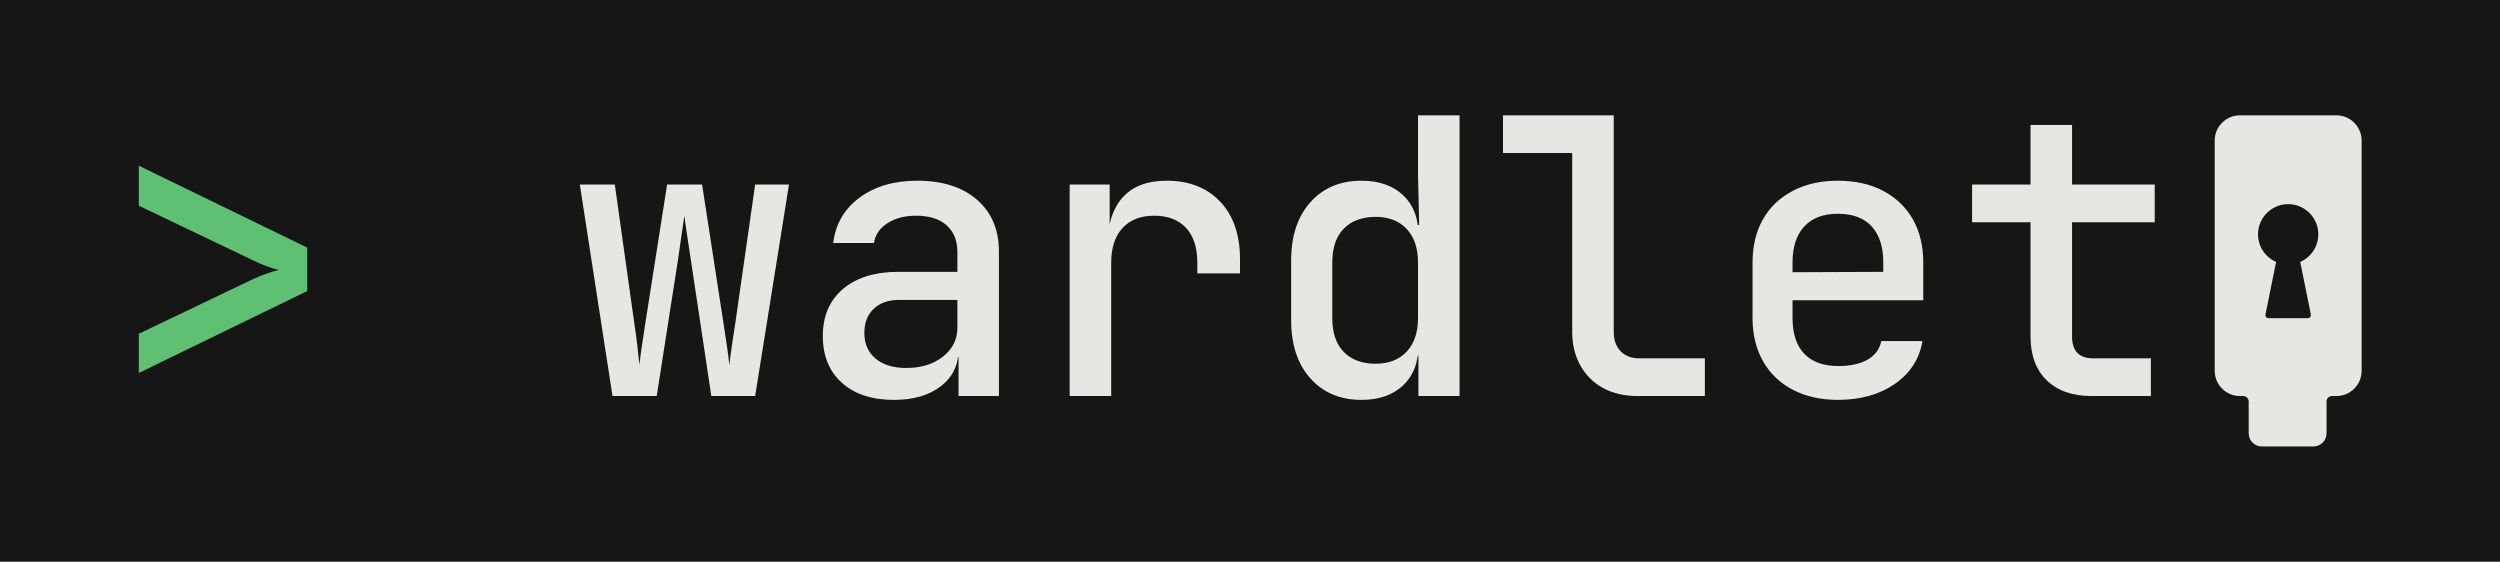
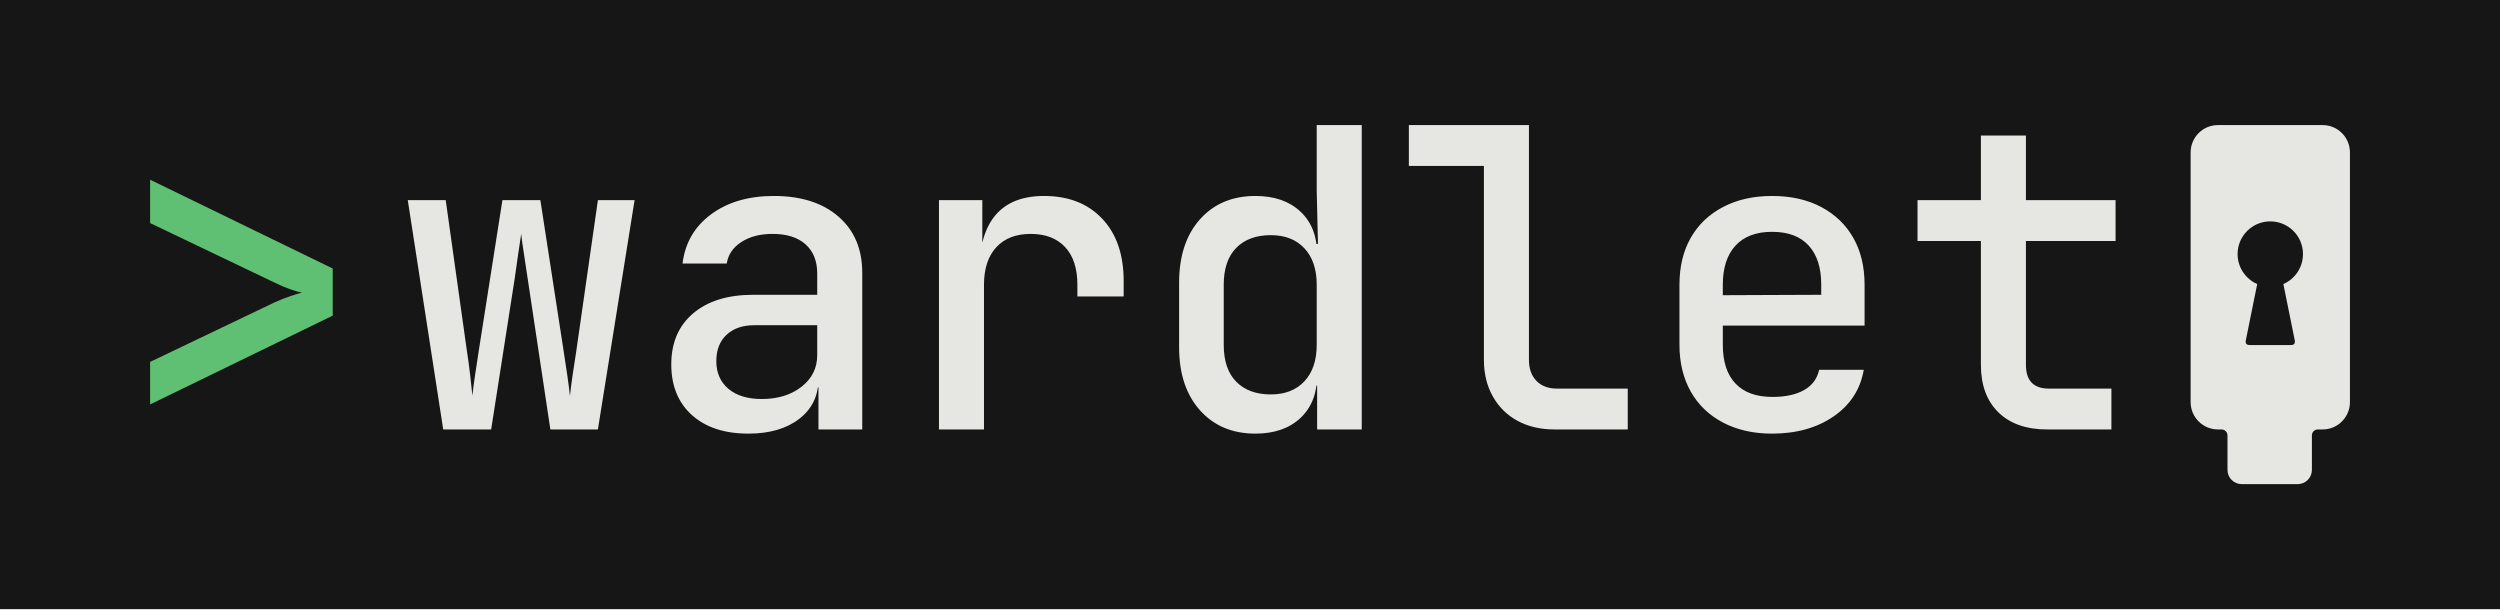
- <svg xmlns="http://www.w3.org/2000/svg" xmlns:xlink="http://www.w3.org/1999/xlink" viewBox="0 0 6502 1461" width="6502" height="1461">
+ <svg xmlns="http://www.w3.org/2000/svg" xmlns:xlink="http://www.w3.org/1999/xlink" viewBox="0 0 5996 1461" width="5996" height="1461">
  <defs>
    <path id="wardlet-key" fill-rule="evenodd" d="M46 0H222A46 46 0 0 1 268 46V466A46 46 0 0 1 222 512H214A10 10 0 0 0 204 522V580A24 24 0 0 1 180 604H86A24 24 0 0 1 62 580V522A10 10 0 0 0 52 512H46A46 46 0 0 1 0 466V46A46 46 0 0 1 46 0ZM112 267.4A55 55 0 1 1 156 267.4L175.2 362.2Q176.6 370 168.6 370H99.4Q91.4 370 92.8 362.2Z" />
  </defs>
-   <rect width="6502" height="1461" fill="#161616" />
-   <g transform="translate(280 1030)">
+   <rect width="5996" height="1461" fill="#161616" />
+   <g transform="translate(279 1030)">
    <path fill="#5FBF72" d="M81 -60V-162L380 -305Q400 -314 418.0 -320.0Q436 -326 445 -328Q435 -330 416.5 -336.5Q398 -343 380 -352L81 -495V-599L519 -386V-273Z" />
-     <path fill="#E6E6E3" d="M1313 0 1228 -550H1319L1370 -187Q1374 -162 1377.5 -131.5Q1381 -101 1383 -81Q1385 -101 1389.5 -131.0Q1394 -161 1398 -187L1455 -550H1546L1602 -187Q1606 -161 1610.5 -130.5Q1615 -100 1617 -80Q1619 -101 1623.5 -131.5Q1628 -162 1632 -187L1684 -550H1772L1684 0H1570L1516 -359Q1512 -387 1507.0 -418.5Q1502 -450 1500 -469Q1497 -450 1492.5 -418.5Q1488 -387 1484 -359L1428 0ZM2045 10Q1959 10 1909.5 -34.5Q1860 -79 1860 -156Q1860 -234 1912.5 -278.5Q1965 -323 2057 -323H2210V-374Q2210 -419 2182.0 -444.0Q2154 -469 2103 -469Q2058 -469 2028.0 -449.5Q1998 -430 1993 -398H1887Q1896 -472 1955.5 -516.0Q2015 -560 2106 -560Q2204 -560 2261.0 -510.5Q2318 -461 2318 -376V0H2213V-101H2195L2213 -121Q2213 -61 2167.0 -25.5Q2121 10 2045 10ZM2077 -73Q2135 -73 2172.5 -102.5Q2210 -132 2210 -178V-250H2059Q2017 -250 1992.5 -227.0Q1968 -204 1968 -164Q1968 -122 1997.0 -97.5Q2026 -73 2077 -73ZM2502 0V-550H2606V-445H2632L2599 -380Q2599 -469 2638.0 -514.5Q2677 -560 2754 -560Q2842 -560 2893.5 -505.5Q2945 -451 2945 -356V-319H2834V-347Q2834 -406 2804.5 -437.5Q2775 -469 2722 -469Q2669 -469 2639.5 -437.0Q2610 -405 2610 -347V0ZM3261 10Q3178 10 3128.0 -46.0Q3078 -102 3078 -197V-352Q3078 -448 3128.0 -504.0Q3178 -560 3261 -560Q3329 -560 3369.0 -522.5Q3409 -485 3409 -420L3386 -445H3411L3408 -573V-730H3516V0H3409V-105H3386L3409 -130Q3409 -65 3369.0 -27.5Q3329 10 3261 10ZM3298 -84Q3349 -84 3378.5 -115.5Q3408 -147 3408 -203V-347Q3408 -403 3378.5 -434.5Q3349 -466 3298 -466Q3245 -466 3215.0 -435.5Q3185 -405 3185 -347V-203Q3185 -145 3215.0 -114.5Q3245 -84 3298 -84ZM3979 0Q3928 0 3890.0 -20.5Q3852 -41 3830.5 -79.0Q3809 -117 3809 -167V-632H3629V-730H3917V-167Q3917 -135 3935.0 -116.5Q3953 -98 3984 -98H4154V0ZM4500 10Q4433 10 4382.5 -16.5Q4332 -43 4305.0 -91.0Q4278 -139 4278 -203V-347Q4278 -412 4305.0 -459.5Q4332 -507 4382.5 -533.5Q4433 -560 4500 -560Q4568 -560 4618.0 -533.5Q4668 -507 4695.0 -459.5Q4722 -412 4722 -347V-249H4382V-203Q4382 -142 4412.5 -110.0Q4443 -78 4501 -78Q4548 -78 4577.0 -94.5Q4606 -111 4613 -143H4720Q4708 -73 4648.0 -31.5Q4588 10 4500 10ZM4618 -314V-348Q4618 -408 4588.0 -441.0Q4558 -474 4500 -474Q4443 -474 4412.5 -441.0Q4382 -408 4382 -347V-322L4626 -323ZM5160 0Q5085 0 5043.0 -41.0Q5001 -82 5001 -155V-452H4849V-550H5001V-705H5109V-550H5324V-452H5109V-155Q5109 -98 5164 -98H5314V0Z" />
-     <use href="#wardlet-key" xlink:href="#wardlet-key" fill="#E6E6E3" transform="translate(5480 -730) scale(1.42578)" />
+     <path fill="#E6E6E3" d="M784 0 699 -550H790L841 -187Q845 -162 848.5 -131.5Q852 -101 854 -81Q856 -101 860.5 -131.0Q865 -161 869 -187L926 -550H1017L1073 -187Q1077 -161 1081.5 -130.5Q1086 -100 1088 -80Q1090 -101 1094.5 -131.5Q1099 -162 1103 -187L1155 -550H1243L1155 0H1041L987 -359Q983 -387 978.0 -418.5Q973 -450 971 -469Q968 -450 963.5 -418.5Q959 -387 955 -359L899 0ZM1516 10Q1430 10 1380.5 -34.5Q1331 -79 1331 -156Q1331 -234 1383.5 -278.5Q1436 -323 1528 -323H1681V-374Q1681 -419 1653.0 -444.0Q1625 -469 1574 -469Q1529 -469 1499.0 -449.5Q1469 -430 1464 -398H1358Q1367 -472 1426.5 -516.0Q1486 -560 1577 -560Q1675 -560 1732.0 -510.5Q1789 -461 1789 -376V0H1684V-101H1666L1684 -121Q1684 -61 1638.0 -25.5Q1592 10 1516 10ZM1548 -73Q1606 -73 1643.5 -102.5Q1681 -132 1681 -178V-250H1530Q1488 -250 1463.5 -227.0Q1439 -204 1439 -164Q1439 -122 1468.0 -97.5Q1497 -73 1548 -73ZM1973 0V-550H2077V-445H2103L2070 -380Q2070 -469 2109.0 -514.5Q2148 -560 2225 -560Q2313 -560 2364.5 -505.5Q2416 -451 2416 -356V-319H2305V-347Q2305 -406 2275.5 -437.5Q2246 -469 2193 -469Q2140 -469 2110.5 -437.0Q2081 -405 2081 -347V0ZM2732 10Q2649 10 2599.0 -46.0Q2549 -102 2549 -197V-352Q2549 -448 2599.0 -504.0Q2649 -560 2732 -560Q2800 -560 2840.0 -522.5Q2880 -485 2880 -420L2857 -445H2882L2879 -573V-730H2987V0H2880V-105H2857L2880 -130Q2880 -65 2840.0 -27.5Q2800 10 2732 10ZM2769 -84Q2820 -84 2849.5 -115.5Q2879 -147 2879 -203V-347Q2879 -403 2849.5 -434.5Q2820 -466 2769 -466Q2716 -466 2686.0 -435.5Q2656 -405 2656 -347V-203Q2656 -145 2686.0 -114.5Q2716 -84 2769 -84ZM3450 0Q3399 0 3361.0 -20.5Q3323 -41 3301.5 -79.0Q3280 -117 3280 -167V-632H3100V-730H3388V-167Q3388 -135 3406.0 -116.5Q3424 -98 3455 -98H3625V0ZM3971 10Q3904 10 3853.5 -16.5Q3803 -43 3776.0 -91.0Q3749 -139 3749 -203V-347Q3749 -412 3776.0 -459.5Q3803 -507 3853.5 -533.5Q3904 -560 3971 -560Q4039 -560 4089.0 -533.5Q4139 -507 4166.0 -459.5Q4193 -412 4193 -347V-249H3853V-203Q3853 -142 3883.5 -110.0Q3914 -78 3972 -78Q4019 -78 4048.0 -94.5Q4077 -111 4084 -143H4191Q4179 -73 4119.0 -31.5Q4059 10 3971 10ZM4089 -314V-348Q4089 -408 4059.0 -441.0Q4029 -474 3971 -474Q3914 -474 3883.5 -441.0Q3853 -408 3853 -347V-322L4097 -323ZM4631 0Q4556 0 4514.0 -41.0Q4472 -82 4472 -155V-452H4320V-550H4472V-705H4580V-550H4795V-452H4580V-155Q4580 -98 4635 -98H4785V0Z" />
+     <use href="#wardlet-key" xlink:href="#wardlet-key" fill="#E6E6E3" transform="translate(4975 -730) scale(1.42578)" />
  </g>
</svg>
